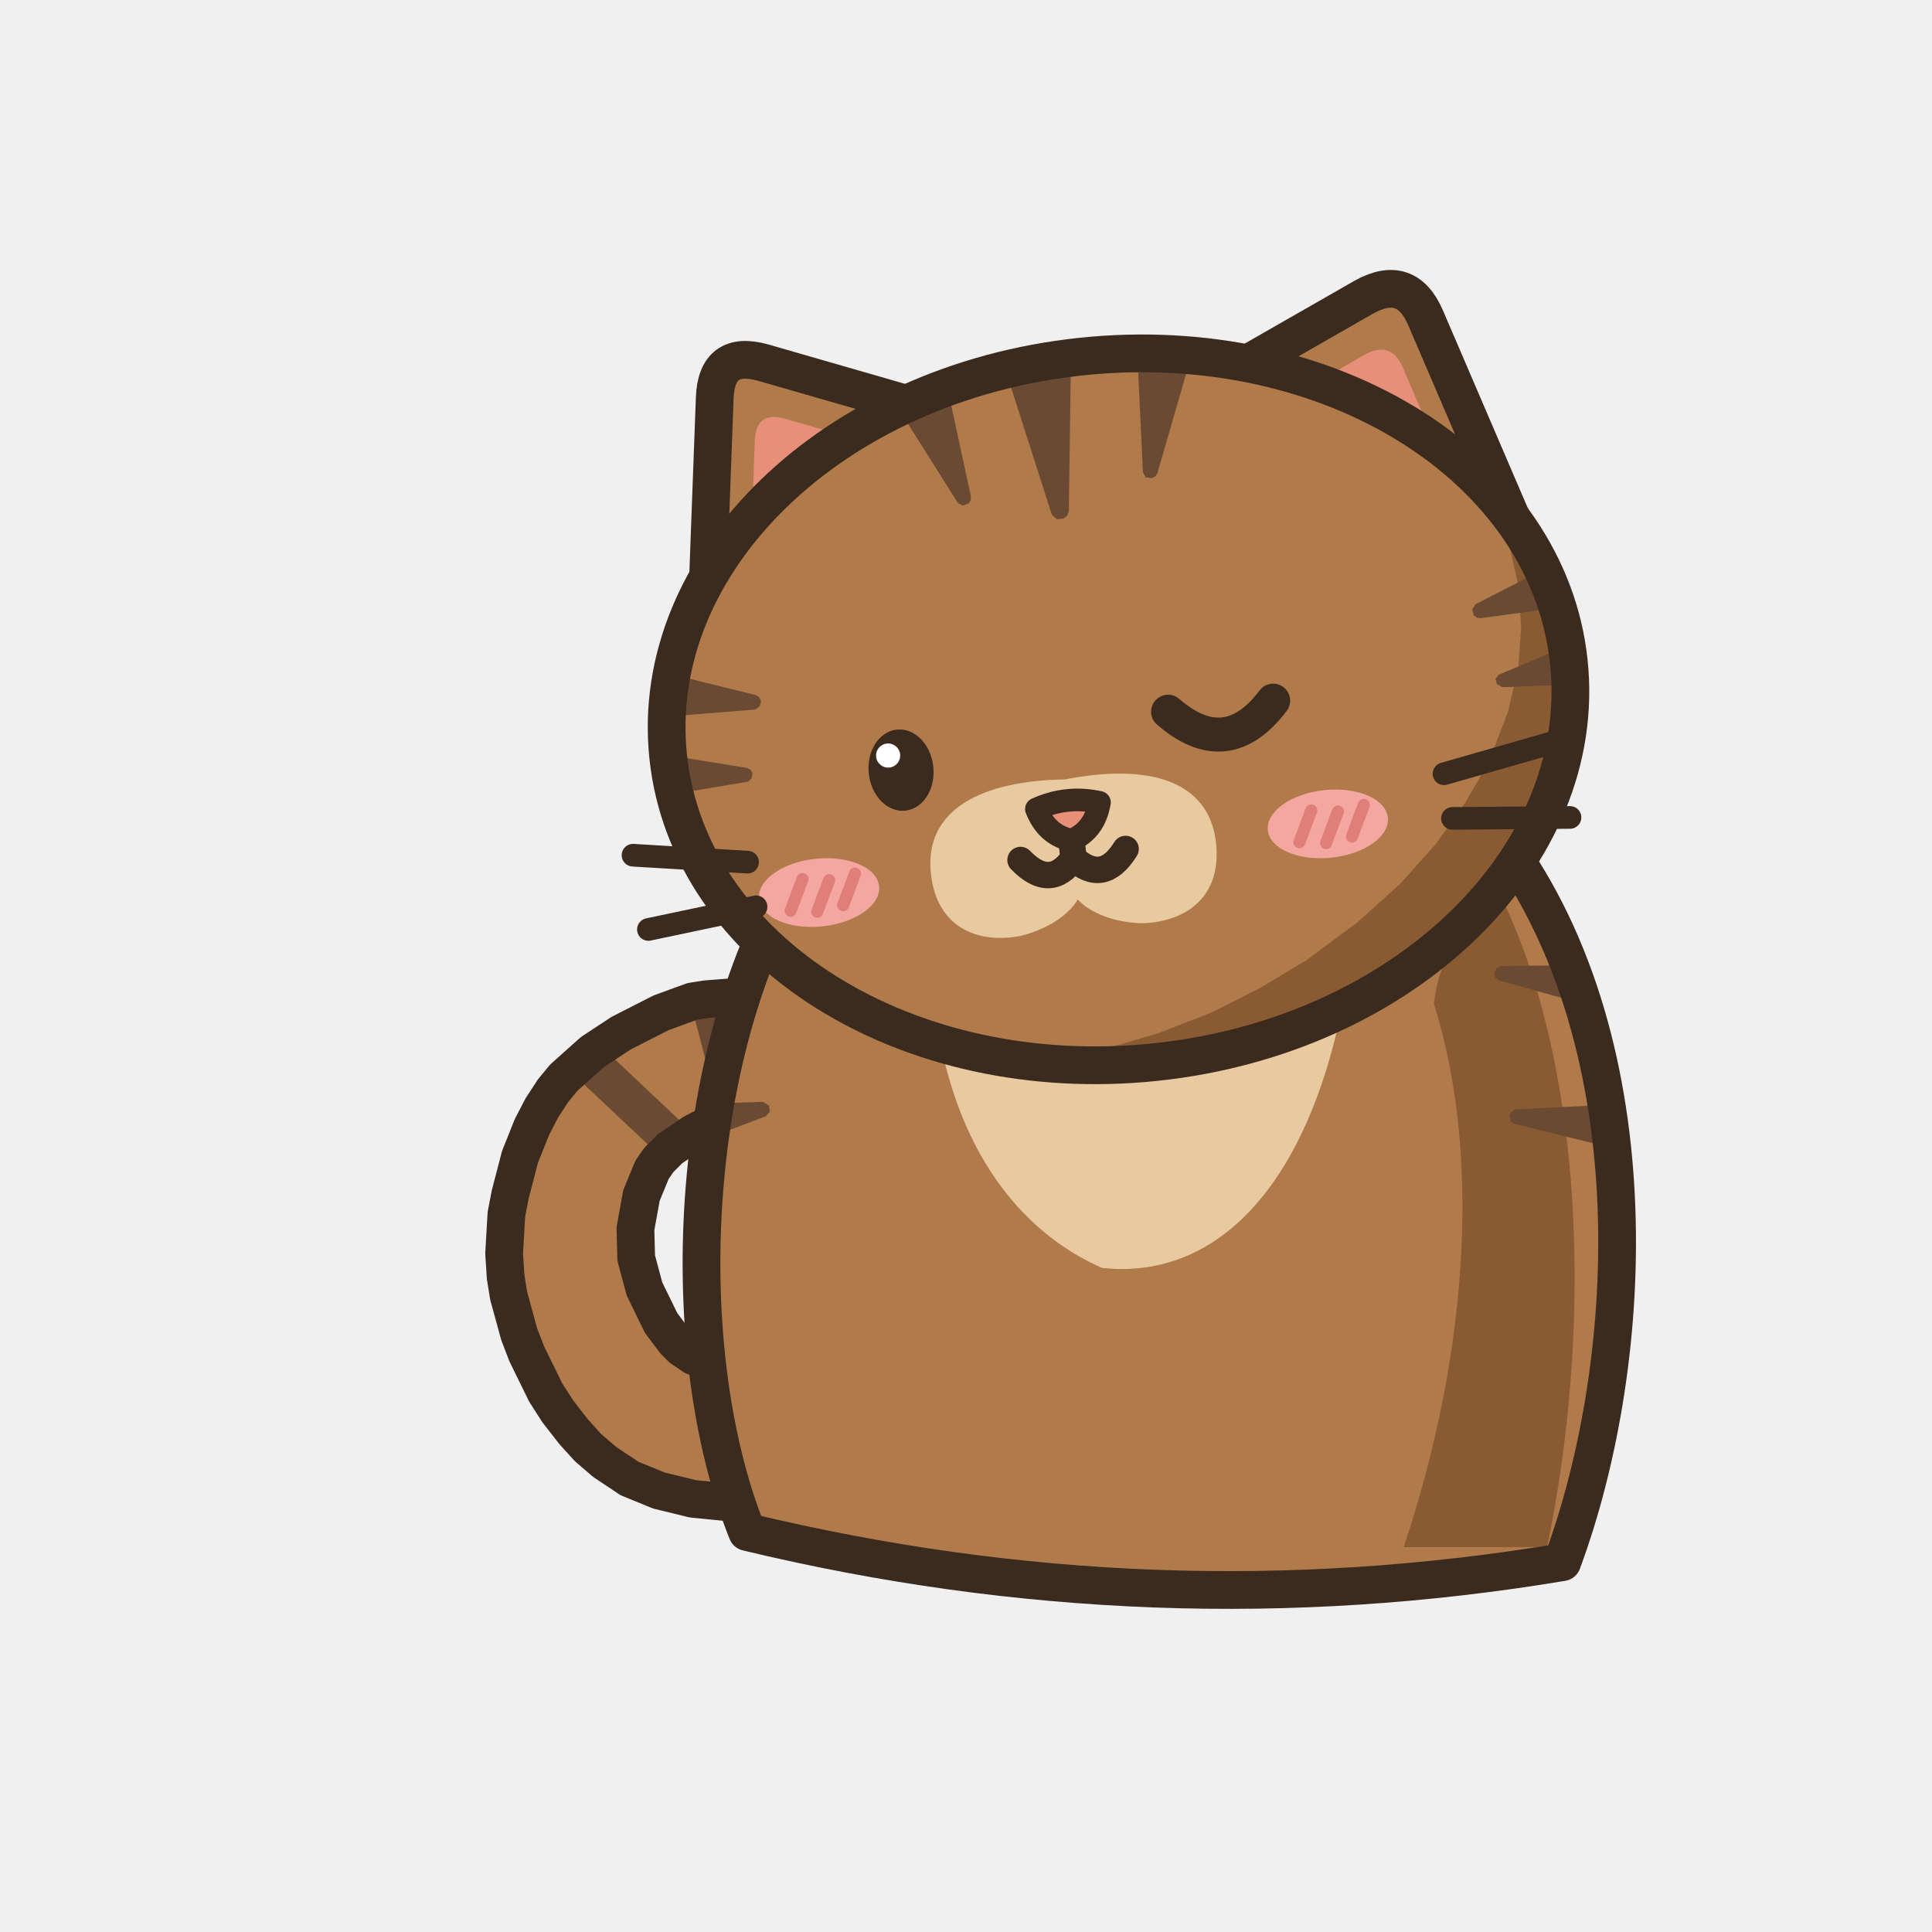
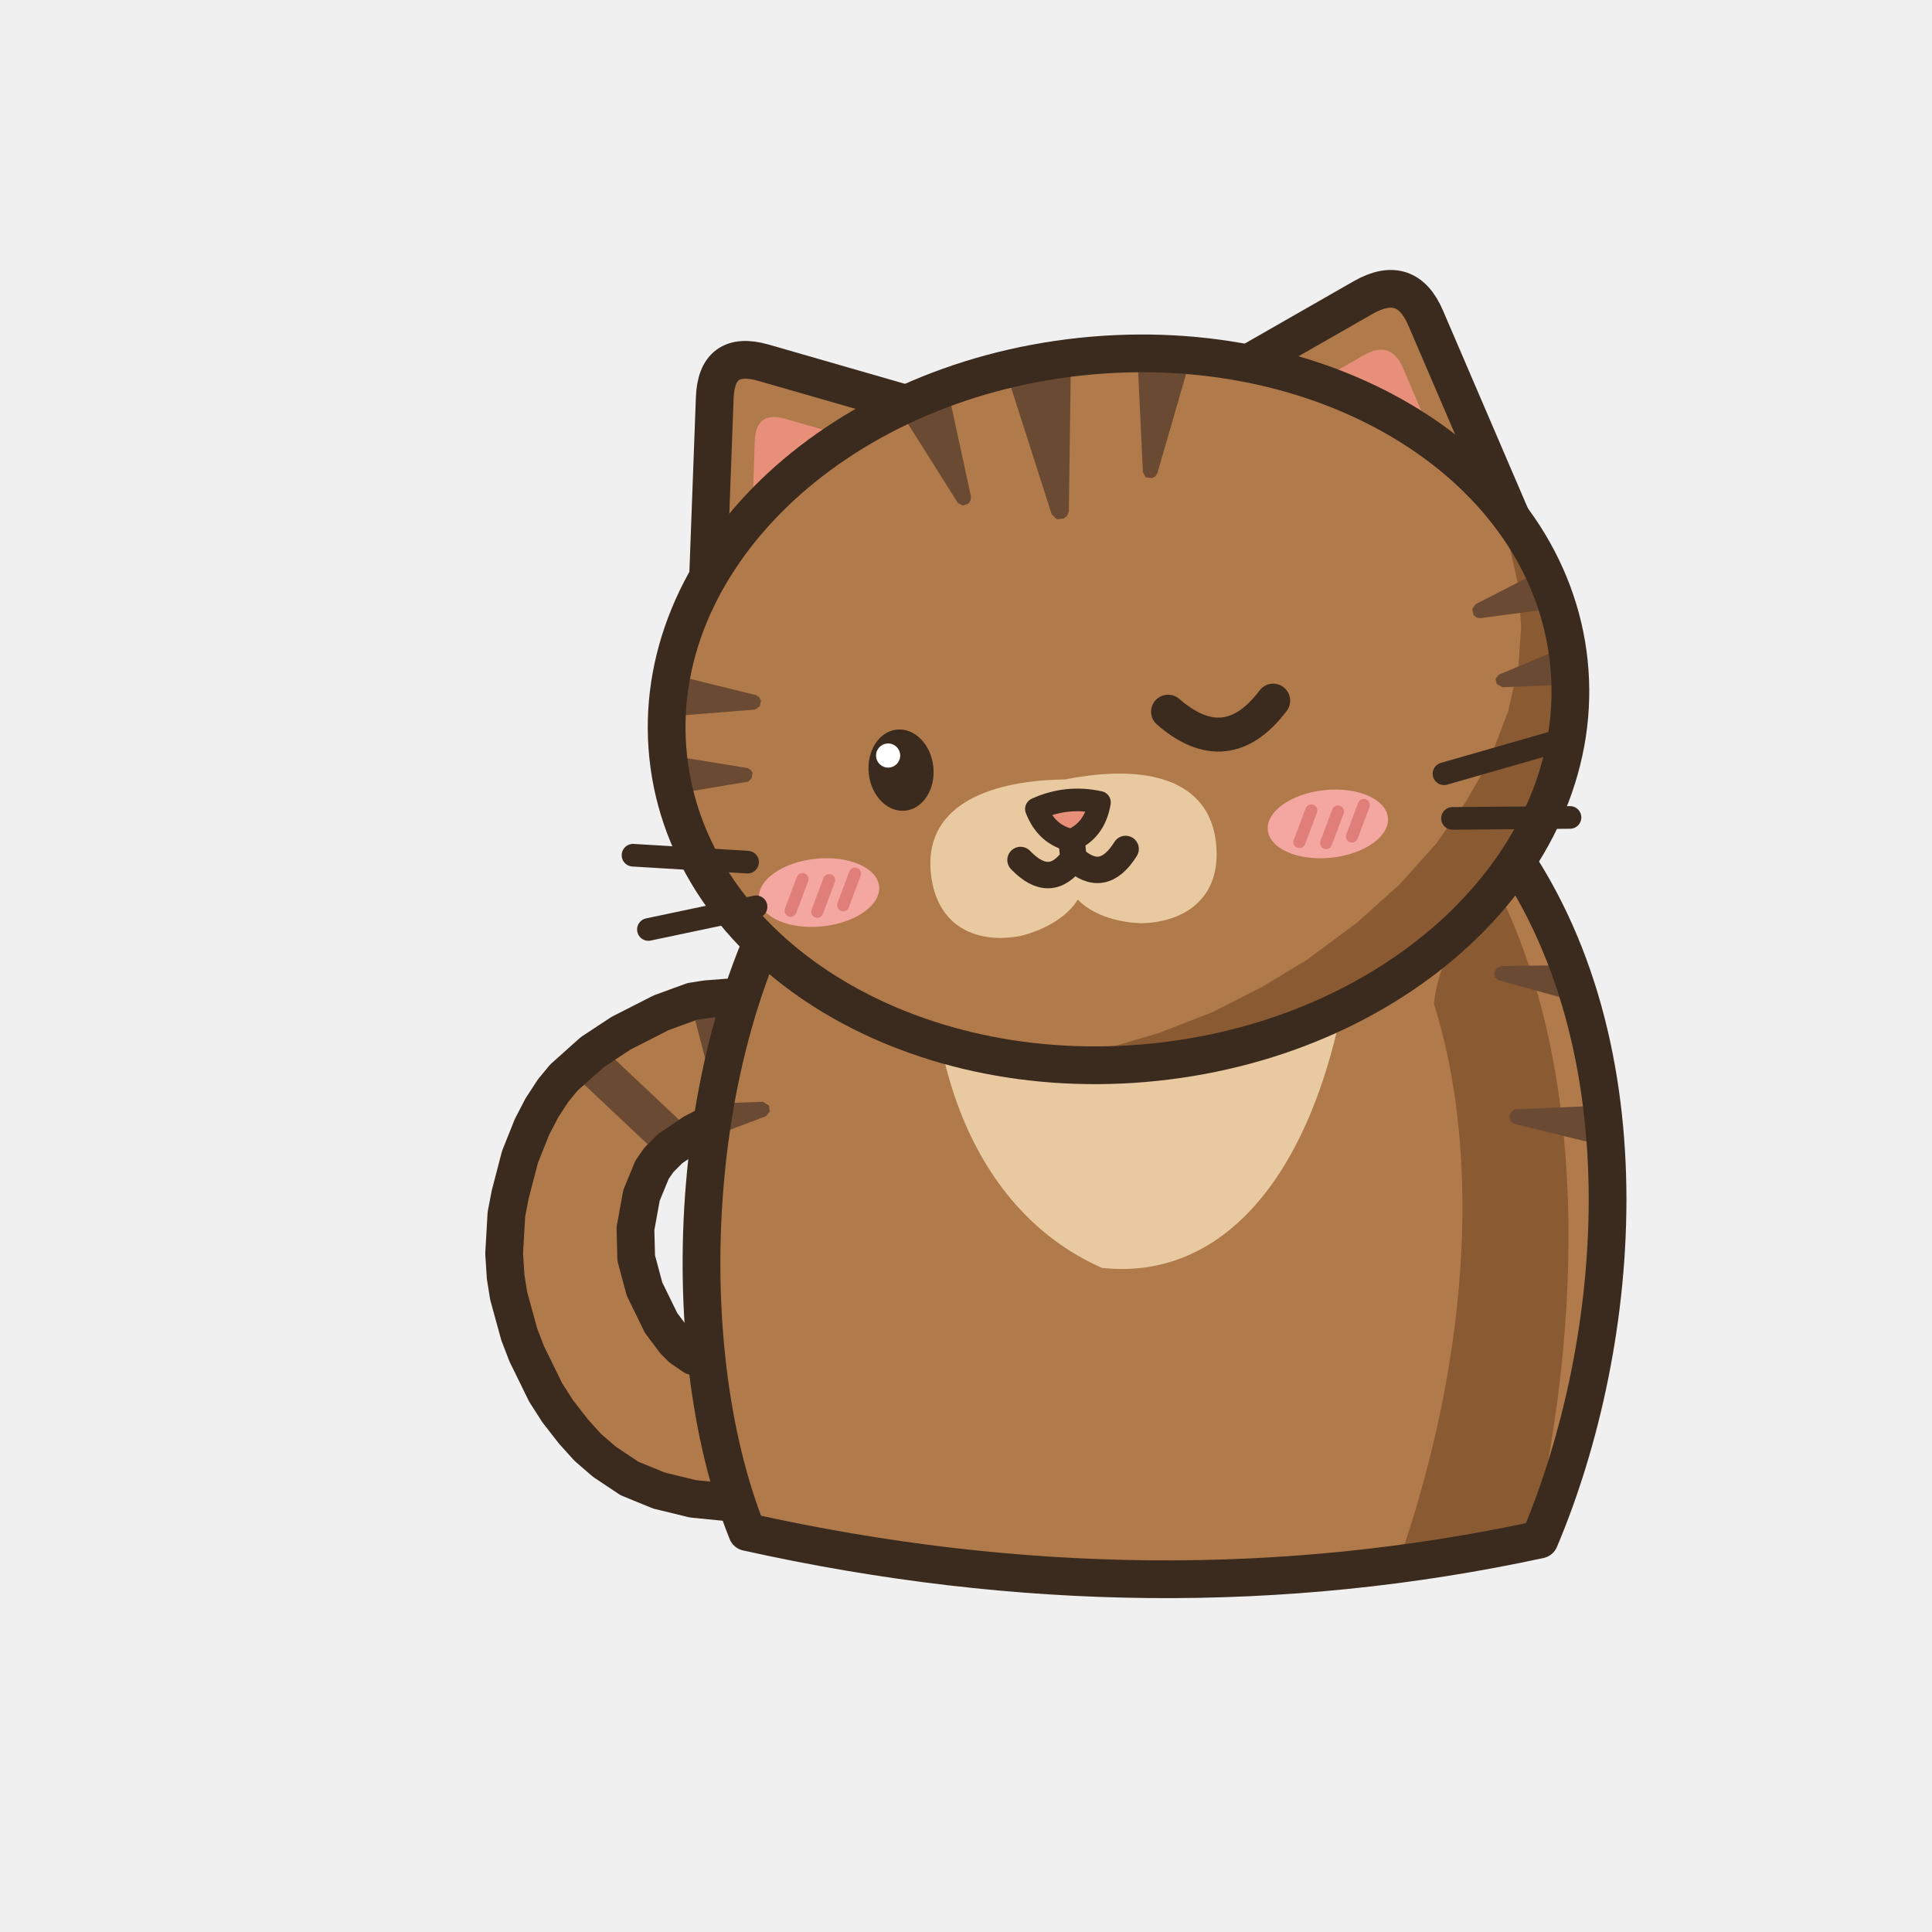
<svg xmlns="http://www.w3.org/2000/svg" viewBox="0 0 256 256">
  <path d="M74.7 142.8 L73.3 144.5 L71.8 146.8 L70.5 149.3 L68.9 153.3 L67.6 158.3 L67.1 160.9 L66.8 166.1 L67 169.2 L67.4 171.7 L68.8 176.8 L69.8 179.4 L72.3 184.5 L73.9 187 L76 189.7 L77.9 191.8 L80.1 193.7 L83.4 195.9 L87.3 197.5 L91.8 198.6 L98.8 199.3 L116.6 199.5 L117.9 199.3 L119.6 198.8 L121.3 197.9 L122.3 197.1 L123.9 195.3 L124.8 193.6 L125.3 191.9 L125.5 190 L125.3 188.1 L124.5 185.8 L123.1 183.7 L121.8 182.5 L120.2 181.5 L119.1 181 L116.6 180.5 L99.7 180.8 L94.5 180.4 L91.9 179.7 L90.3 178.6 L89.4 177.7 L87.6 175.3 L85.4 170.8 L84.3 166.7 L84.2 162.8 L85 158.4 L86.4 155 L87.3 153.7 L88.8 152.2 L91.9 150.1 L95.8 148.1 L98 147.7 L103.8 147.6 L106 147.3 L108.2 146.3 L110 144.6 L110.8 143.4 L111.3 142 L111.6 139.5 L111 137.1 L109.7 135 L108.6 134 L107.4 133.2 L105 132.5 L97.4 132.1 L93.6 132.4 L91.7 132.7 L87.6 134.2 L82.3 136.9 L78.5 139.4Z" fill="#B07A4A" />
  <path d="M96.7 132.1 L93.6 132.4 L91.5 132.8 L95.5 148.2 L97.1 147.8 L100.7 147.7ZM79.6 138.6 L75.6 142 L87.6 153.3 L89.8 151.5 L91.8 150.1Z" fill="#6B4A33" />
  <path d="M74.7 142.8 L73.3 144.5 L71.8 146.8 L70.5 149.3 L68.9 153.3 L67.6 158.3 L67.1 160.9 L66.8 166.1 L67 169.2 L67.4 171.7 L68.8 176.8 L69.8 179.4 L72.3 184.5 L73.9 187 L76 189.7 L77.9 191.8 L80.1 193.7 L83.4 195.9 L87.3 197.5 L91.8 198.6 L98.8 199.3 L116.6 199.5 L117.9 199.3 L119.6 198.8 L121.3 197.9 L122.3 197.1 L123.9 195.3 L124.8 193.6 L125.3 191.9 L125.5 190 L125.3 188.1 L124.5 185.8 L123.1 183.7 L121.8 182.5 L120.2 181.5 L119.1 181 L116.6 180.5 L99.7 180.8 L94.5 180.4 L91.9 179.7 L90.3 178.6 L89.4 177.7 L87.6 175.3 L85.4 170.8 L84.3 166.7 L84.2 162.8 L85 158.4 L86.4 155 L87.3 153.7 L88.8 152.2 L91.9 150.1 L95.8 148.1 L98 147.7 L103.8 147.6 L106 147.3 L108.2 146.3 L110 144.6 L110.8 143.4 L111.3 142 L111.6 139.5 L111 137.1 L109.7 135 L108.6 134 L107.4 133.2 L105 132.5 L97.4 132.1 L93.6 132.4 L91.7 132.7 L87.6 134.2 L82.3 136.9 L78.5 139.4Z" fill="none" stroke="#3B2A1E" stroke-width="5" stroke-linecap="round" stroke-linejoin="round" />
-   <path d="M113 105 L108 112 C91 136 89 178 99 203 Q153 216 207 207 C217 180 219 137 198 110 L192 102Z" fill="#B07A4A" />
+   <path d="M113 105 L108 112 C91 136 89 178 99 203 Q153 215 204 204 C215 178 219 137 198 110 L192 102Z" fill="#B07A4A" />
  <path d="M124 114 C121 138 128 160 146 168 C164 170 178 152 180 116Z" fill="#E8C9A0" />
  <path d="M126 120 C134 133 160 137 178 122 L178 116 L126 116Z" fill="#D4AE80" />
-   <path d="M199 119 C210 142 211 176 205 205 L186 205 C195 178 196 152 190 133 Q191 124 199 119Z" fill="#8A5A33" />
-   <path d="M198.9 128 L198.3 128.3 L198 128.9 L198.1 129.5 L198.6 129.9 L209.7 133 L208 127.9ZM94.1 150.7 L101.5 147.9 L102 147.3 L101.9 146.5 L101.1 146 L94.8 146.2ZM200.7 147 L200.2 147.4 L200 147.9 L200.2 148.6 L200.6 148.9 L213.6 152.1 L212.9 146.4Z" fill="#6B4A33" />
-   <path d="M113 105 L108 112 C91 136 89 178 99 203 Q153 216 207 207 C217 180 219 137 198 110 L192 102Z" fill="none" stroke="#3B2A1E" stroke-width="5" stroke-linecap="round" stroke-linejoin="round" />
+   <path d="M199 119 C210 142 210 174 203 204 L186 205 C195 178 196 152 190 133 Q191 124 199 119Z" fill="#8A5A33" />
+   <path d="M198.9 128 L198.3 128.3 L198 128.9 L198.1 129.5 L198.6 129.9 L209.5 132.9 L207.8 127.9ZM94.1 150.7 L101.5 147.9 L102 147.3 L101.9 146.5 L101.1 146 L94.8 146.2ZM200.7 147 L200.2 147.4 L200 147.9 L200.2 148.6 L200.6 148.9 L212.8 151.9 L212.2 146.5Z" fill="#6B4A33" />
+   <path d="M113 105 L108 112 C91 136 89 178 99 203 Q153 215 204 204 C215 178 219 137 198 110 L192 102Z" fill="none" stroke="#3B2A1E" stroke-width="5" stroke-linecap="round" stroke-linejoin="round" />
  <g transform="translate(-4 12) rotate(-6 152 80)">
    <path d="M100.8 63.1 Q99 64 99.3 62L103.1 35.4 Q104 29 110 31.4L139.1 43.2 Q141 44 139.2 44.9Z" fill="#B07A4A" stroke="#3B2A1E" stroke-width="5" stroke-linejoin="round" stroke-linecap="round" />
    <path d="M106.9 56.5 Q105.6 57.2 105.8 55.7L107.8 41.5 Q108.4 37.6 112.1 39.1L127.7 45.4 Q129.1 46 127.7 46.6Z" fill="#E88F7A" />
    <path d="M164.8 43.9 Q163 43 164.8 42.2L190 31.1 Q196 28.5 197.9 34.7L206.4 62.1 Q207 64 205.2 63.1Z" fill="#B07A4A" stroke="#3B2A1E" stroke-width="5" stroke-linejoin="round" stroke-linecap="round" />
    <path d="M175.9 45.8 Q174.5 45.2 175.9 44.6L189.3 38.7 Q193 37.1 194.2 40.9L198.7 55.5 Q199.2 57 197.8 56.3Z" fill="#E88F7A" />
    <path d="M92 82 A60 47 0 1 1 212 82 A60 47 0 1 1 92 82Z" fill="#B07A4A" />
    <path d="M204.1 58.8 L205.7 65.2 L206.4 71.2 L206.2 76.7 L205.3 81.9 L203.3 87.7 L200.6 93 L198.6 96.1 L196.4 99.1 L192 104.1 L186.7 108.9 L180.5 113.4 L173.4 117.6 L167 120.6 L160.2 123.2 L152.9 125.2 L145.3 126.6 L137.3 127.6 L141.7 128.3 L146.1 128.8 L150.5 129 L154.9 128.9 L159.3 128.6 L163.7 128.1 L168 127.3 L172.2 126.3 L176.3 125 L180.3 123.5 L184.1 121.7 L187.7 119.8 L191.2 117.6 L194.4 115.2 L197.4 112.7 L200.2 110 L202.7 107.1 L204.9 104.2 L206.9 101 L208.5 97.8 L209.8 94.5 L210.8 91.2 L211.5 87.8 L211.9 84.3 L212 80.8 L211.7 77.4 L211.1 74 L210.2 70.6 L209 67.3 L207.4 64Z" fill="#8A5A33" />
    <path d="M159.4 35.4 L158.5 51.1 L158.8 51.8 L159.6 52 L160.1 51.8 L160.4 51.4 L166.5 36.4ZM141.8 35.7 L145.9 55.4 L146.5 56.1 L147.4 56.1 L147.9 55.8 L148.2 55.2 L150.6 35 L146.1 35.2ZM127.1 39.2 L133.7 52.6 L134.3 53 L135.1 52.8 L135.4 52.4 L135.5 51.9 L133.9 37.2ZM209.8 69.5 L200.5 73.1 L200 73.7 L200.1 74.5 L200.5 74.9 L201 75 L211.3 74.7ZM92.4 76.7 L104.1 77 L104.8 76.6 L105 75.9 L104.8 75.4 L104.4 75.1 L93.6 71.2ZM211.9 79.9 L202.6 82.7 L202.1 83.2 L202.2 83.9 L202.9 84.4 L211.9 85ZM92.3 87 L102.2 86.4 L102.7 86 L102.9 85.3 L102.7 84.9 L102.3 84.6 L92 81.8Z" fill="#6B4A33" />
    <path d="M125 101 C125 92.5 133 89.5 144 90.5 C155 89.5 163 92.5 163 101 C163 108.5 157.5 111 152 110.5 C148.5 110 145.5 108.5 144 106.5 C142.5 108.5 139.5 110 136 110.5 C130.5 111 125 108.5 125 101Z" fill="#E8C9A0" />
    <path d="M92 82 A60 47 0 1 1 212 82 A60 47 0 1 1 92 82Z" fill="none" stroke="#3B2A1E" stroke-width="5" stroke-linecap="round" stroke-linejoin="round" />
    <ellipse cx="110" cy="102" rx="8" ry="4.5" fill="#F4A6A0" />
    <ellipse cx="178" cy="100" rx="8" ry="4.5" fill="#F4A6A0" />
    <path d="M106 104 L108 100 M109.5 104.5 L111.5 100.5 M113 104 L115 100 M174 102 L176 98 M177.5 102.5 L179.5 98.5 M181 102 L183 98" fill="none" stroke="#E07F7A" stroke-width="1.6" stroke-linecap="round" stroke-linejoin="round" />
    <path d="M101 97 L86 94.5 M101.5 103 L87 104.5 M194 95 L211 92 M194.5 101 L210 102.5" fill="none" stroke="#3B2A1E" stroke-width="3" stroke-linecap="round" stroke-linejoin="round" />
    <ellipse cx="122.5" cy="87" rx="4.3" ry="5.4" fill="#3B2A1E" />
    <circle cx="121" cy="84.9" r="1.6" fill="#FFFFFF" />
    <path d="M158.5 83 Q165.5 90.5 172.5 83" fill="none" stroke="#3B2A1E" stroke-width="4.5" stroke-linecap="round" stroke-linejoin="round" />
    <path d="M144 98.6 L144 101 M137 100.5 Q140.5 105 144 101 Q147.5 105 151 100.5" fill="none" stroke="#3B2A1E" stroke-width="3.5" stroke-linecap="round" stroke-linejoin="round" />
    <path d="M139.8 94 Q144 92.6 148.2 94 Q147.2 97.6 144 98.6 Q140.8 97.6 139.8 94Z" fill="#E88F7A" stroke="#3B2A1E" stroke-width="3" stroke-linejoin="round" />
  </g>
</svg>
